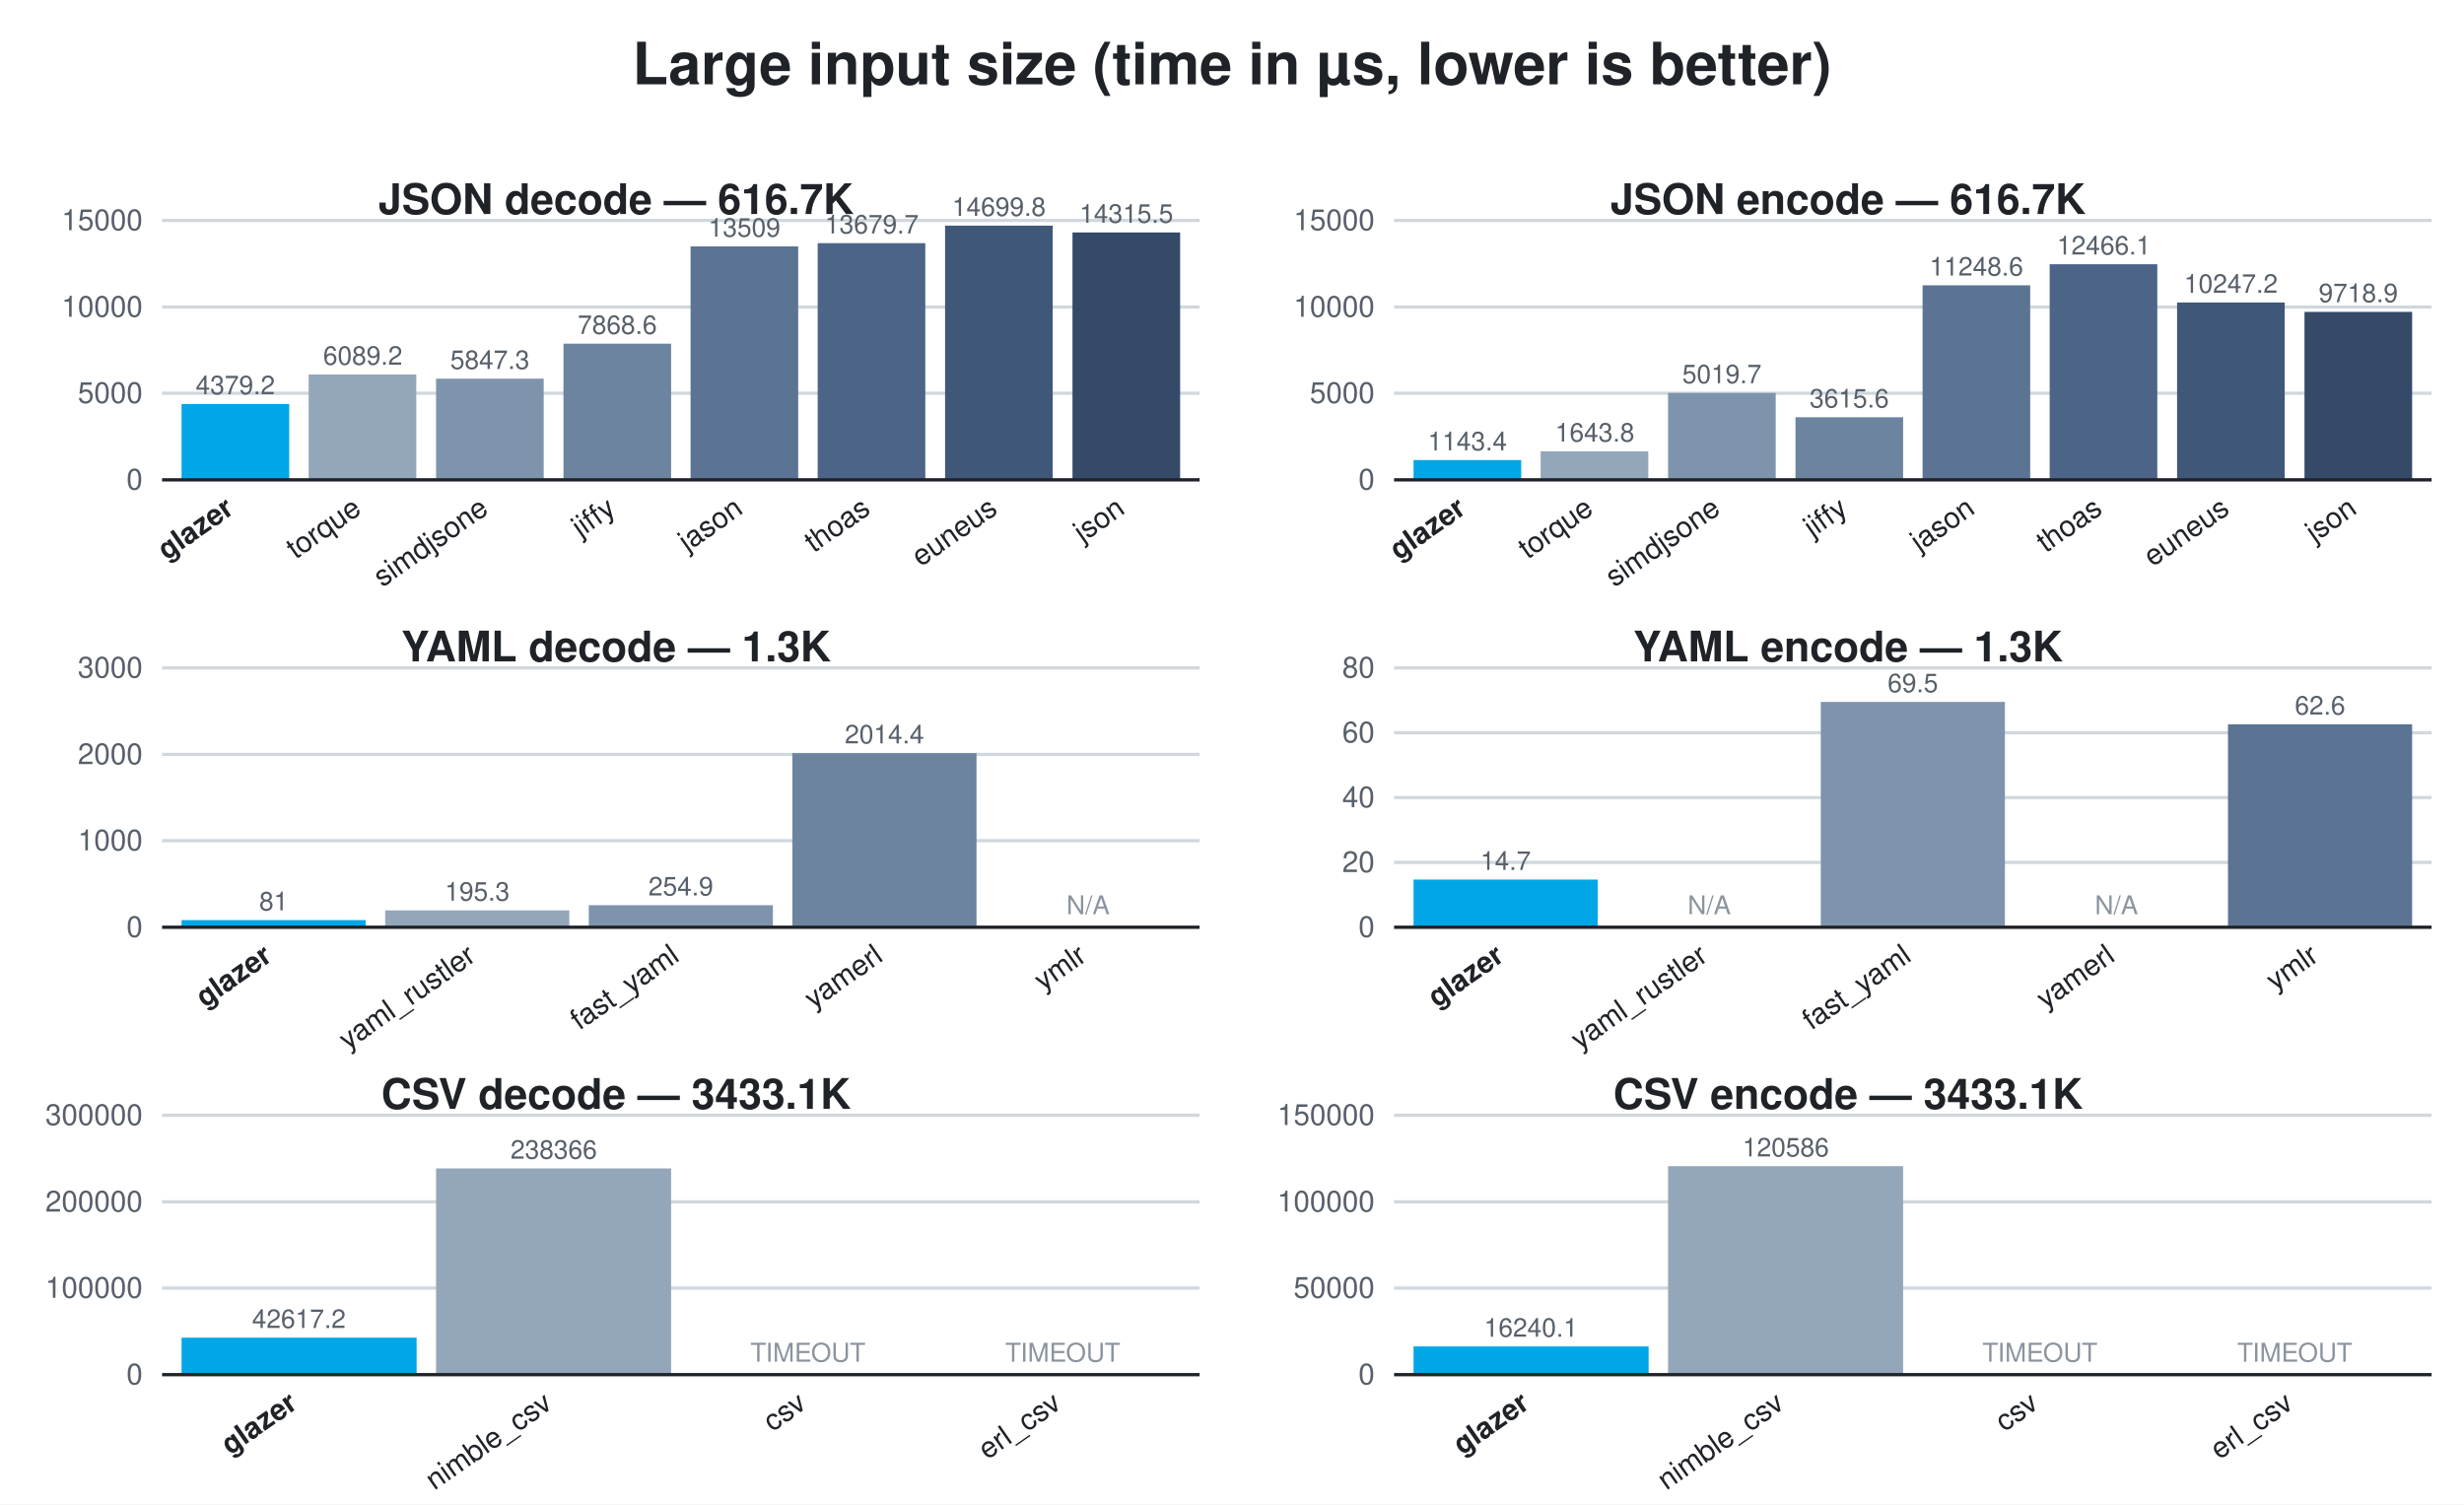
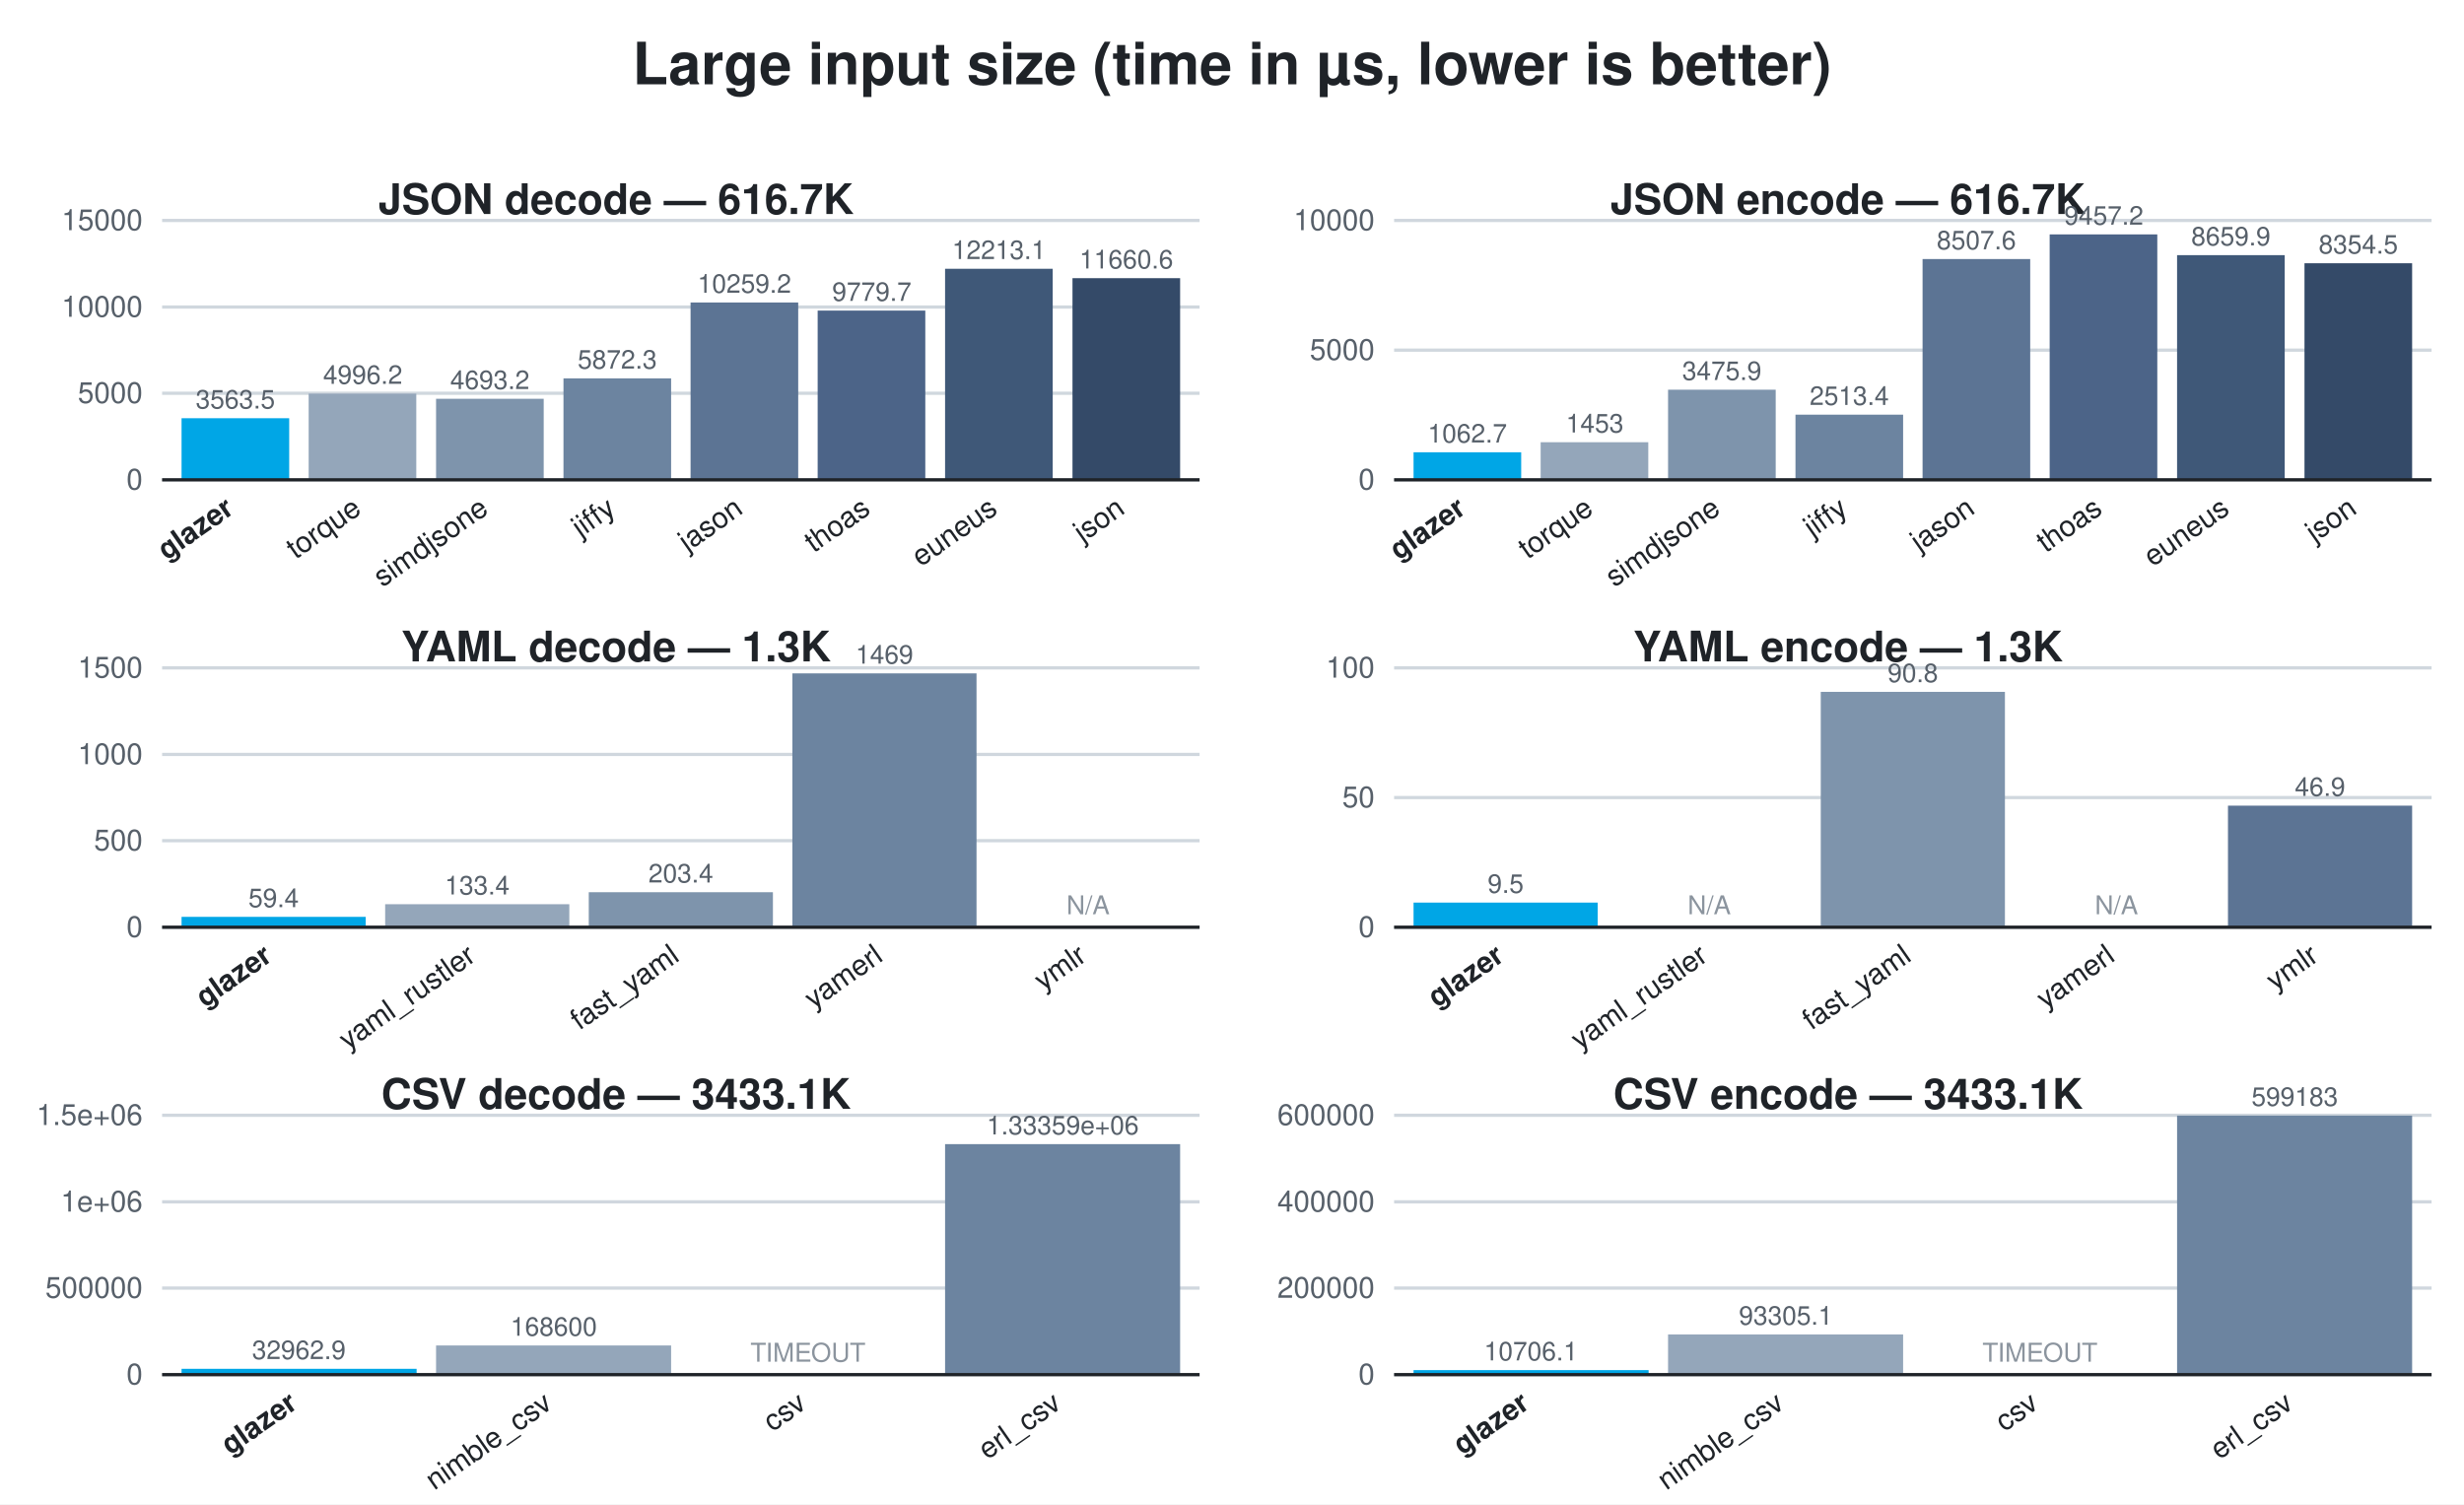
<svg xmlns="http://www.w3.org/2000/svg" width="760" height="464" viewBox="0 0 760 464" font-family="Helvetica, Arial, sans-serif">
  <style>
    .bg     { fill: #ffffff; }
    .fg     { fill: #1f2328; }
    .muted  { fill: #57606a; }
    .faint  { fill: #8b949e; }
    .grid   { stroke: #d0d7de; }
    .axis   { stroke: #1f2328; }
    .bar-0 { fill: #aab8c8; }
    .bar-1 { fill: #94a6ba; }
    .bar-2 { fill: #7e94ac; }
    .bar-3 { fill: #6c84a0; }
    .bar-4 { fill: #5c7494; }
    .bar-5 { fill: #4c6488; }
    .bar-6 { fill: #3f5878; }
    .bar-7 { fill: #344a68; }
    .bar-8 { fill: #2a3c58; }
    .bar-9 { fill: #1f2e48; }
    .bar-glazer { fill: #00a6e6; }
    @media (prefers-color-scheme: dark) {
      .bg     { fill: #0d1117; }
      .fg     { fill: #e6edf3; }
      .muted  { fill: #c9d1d9; }
      .faint  { fill: #8b949e; }
      .grid   { stroke: #30363d; }
      .axis   { stroke: #e6edf3; }
      .bar-0 { fill: #9aacc0; }
      .bar-1 { fill: #8398b0; }
      .bar-2 { fill: #6e84a0; }
      .bar-3 { fill: #5c7290; }
      .bar-4 { fill: #4c6080; }
      .bar-5 { fill: #3e5070; }
      .bar-6 { fill: #324060; }
      .bar-7 { fill: #283450; }
      .bar-8 { fill: #1f2840; }
      .bar-9 { fill: #161c30; }
      .bar-glazer { fill: #00b5fe; }
    }
  </style>
  <rect width="760" height="464" class="bg" />
  <text x="380.0" y="26" text-anchor="middle" font-size="18" font-weight="bold" class="fg">Large input size (time in µs, lower is better)</text>
  <text x="190.0" y="66.0" text-anchor="middle" font-size="13" font-weight="bold" class="fg">JSON decode — 616.7K</text>
  <line x1="50.0" y1="148.0" x2="370.0" y2="148.0" class="grid" stroke-width="1" />
  <text x="44.0" y="151.0" text-anchor="end" font-size="9" class="muted">0</text>
  <line x1="50.0" y1="121.3" x2="370.0" y2="121.3" class="grid" stroke-width="1" />
  <text x="44.0" y="124.3" text-anchor="end" font-size="9" class="muted">5000</text>
  <line x1="50.0" y1="94.7" x2="370.0" y2="94.7" class="grid" stroke-width="1" />
  <text x="44.0" y="97.7" text-anchor="end" font-size="9" class="muted">10000</text>
  <line x1="50.0" y1="68.0" x2="370.0" y2="68.0" class="grid" stroke-width="1" />
  <text x="44.0" y="71.0" text-anchor="end" font-size="9" class="muted">15000</text>
-   <rect x="56.0" y="124.6" width="33.2" height="23.4" class="bar-glazer" />
-   <text x="72.6" y="121.6" text-anchor="middle" font-size="8" class="muted">4379.2</text>
+   <rect x="56.0" y="129.0" width="33.2" height="19.0" class="bar-glazer" />
+   <text x="72.6" y="126.0" text-anchor="middle" font-size="8" class="muted">3563.5</text>
  <text x="72.6" y="158.0" text-anchor="end" font-size="9" class="fg" font-weight="bold" transform="rotate(-35 72.6,158.0)">glazer</text>
-   <rect x="95.2" y="115.5" width="33.2" height="32.5" class="bar-1" />
-   <text x="111.9" y="112.5" text-anchor="middle" font-size="8" class="muted">6089.2</text>
+   <rect x="95.2" y="121.4" width="33.2" height="26.6" class="bar-1" />
+   <text x="111.9" y="118.4" text-anchor="middle" font-size="8" class="muted">4996.2</text>
  <text x="111.9" y="158.0" text-anchor="end" font-size="9" class="fg" transform="rotate(-35 111.9,158.0)">torque</text>
-   <rect x="134.5" y="116.8" width="33.2" height="31.2" class="bar-2" />
-   <text x="151.1" y="113.8" text-anchor="middle" font-size="8" class="muted">5847.3</text>
+   <rect x="134.5" y="123.0" width="33.2" height="25.0" class="bar-2" />
+   <text x="151.1" y="120.0" text-anchor="middle" font-size="8" class="muted">4693.2</text>
  <text x="151.1" y="158.0" text-anchor="end" font-size="9" class="fg" transform="rotate(-35 151.1,158.0)">simdjsone</text>
-   <rect x="173.8" y="106.0" width="33.2" height="42.0" class="bar-3" />
-   <text x="190.4" y="103.0" text-anchor="middle" font-size="8" class="muted">7868.6</text>
+   <rect x="173.8" y="116.7" width="33.2" height="31.3" class="bar-3" />
+   <text x="190.4" y="113.7" text-anchor="middle" font-size="8" class="muted">5872.3</text>
  <text x="190.4" y="158.0" text-anchor="end" font-size="9" class="fg" transform="rotate(-35 190.4,158.0)">jiffy</text>
-   <rect x="213.0" y="76.0" width="33.2" height="72.0" class="bar-4" />
-   <text x="229.6" y="73.0" text-anchor="middle" font-size="8" class="muted">13509</text>
+   <rect x="213.0" y="93.3" width="33.2" height="54.7" class="bar-4" />
+   <text x="229.6" y="90.3" text-anchor="middle" font-size="8" class="muted">10259.2</text>
  <text x="229.6" y="158.0" text-anchor="end" font-size="9" class="fg" transform="rotate(-35 229.6,158.0)">jason</text>
-   <rect x="252.2" y="75.0" width="33.2" height="73.0" class="bar-5" />
-   <text x="268.9" y="72.0" text-anchor="middle" font-size="8" class="muted">13679.7</text>
+   <rect x="252.2" y="95.8" width="33.2" height="52.2" class="bar-5" />
+   <text x="268.9" y="92.8" text-anchor="middle" font-size="8" class="muted">9779.7</text>
  <text x="268.9" y="158.0" text-anchor="end" font-size="9" class="fg" transform="rotate(-35 268.9,158.0)">thoas</text>
-   <rect x="291.5" y="69.6" width="33.2" height="78.4" class="bar-6" />
-   <text x="308.1" y="66.6" text-anchor="middle" font-size="8" class="muted">14699.8</text>
+   <rect x="291.5" y="82.9" width="33.2" height="65.1" class="bar-6" />
+   <text x="308.1" y="79.9" text-anchor="middle" font-size="8" class="muted">12213.1</text>
  <text x="308.1" y="158.0" text-anchor="end" font-size="9" class="fg" transform="rotate(-35 308.1,158.0)">euneus</text>
-   <rect x="330.8" y="71.7" width="33.2" height="76.3" class="bar-7" />
-   <text x="347.4" y="68.7" text-anchor="middle" font-size="8" class="muted">14315.5</text>
+   <rect x="330.8" y="85.8" width="33.2" height="62.2" class="bar-7" />
+   <text x="347.4" y="82.8" text-anchor="middle" font-size="8" class="muted">11660.6</text>
  <text x="347.4" y="158.0" text-anchor="end" font-size="9" class="fg" transform="rotate(-35 347.4,158.0)">json</text>
  <line x1="50.0" y1="148.0" x2="370.0" y2="148.0" class="axis" stroke-width="1" />
  <text x="570.0" y="66.0" text-anchor="middle" font-size="13" font-weight="bold" class="fg">JSON encode — 616.7K</text>
  <line x1="430.0" y1="148.0" x2="750.0" y2="148.0" class="grid" stroke-width="1" />
  <text x="424.0" y="151.0" text-anchor="end" font-size="9" class="muted">0</text>
-   <line x1="430.0" y1="121.3" x2="750.0" y2="121.3" class="grid" stroke-width="1" />
-   <text x="424.0" y="124.3" text-anchor="end" font-size="9" class="muted">5000</text>
-   <line x1="430.0" y1="94.7" x2="750.0" y2="94.7" class="grid" stroke-width="1" />
-   <text x="424.0" y="97.7" text-anchor="end" font-size="9" class="muted">10000</text>
+   <line x1="430.0" y1="108.0" x2="750.0" y2="108.0" class="grid" stroke-width="1" />
+   <text x="424.0" y="111.0" text-anchor="end" font-size="9" class="muted">5000</text>
  <line x1="430.0" y1="68.0" x2="750.0" y2="68.0" class="grid" stroke-width="1" />
-   <text x="424.0" y="71.0" text-anchor="end" font-size="9" class="muted">15000</text>
-   <rect x="436.0" y="141.9" width="33.2" height="6.1" class="bar-glazer" />
-   <text x="452.6" y="138.9" text-anchor="middle" font-size="8" class="muted">1143.4</text>
+   <text x="424.0" y="71.0" text-anchor="end" font-size="9" class="muted">10000</text>
+   <rect x="436.0" y="139.5" width="33.2" height="8.5" class="bar-glazer" />
+   <text x="452.6" y="136.5" text-anchor="middle" font-size="8" class="muted">1062.7</text>
  <text x="452.6" y="158.0" text-anchor="end" font-size="9" class="fg" font-weight="bold" transform="rotate(-35 452.6,158.0)">glazer</text>
-   <rect x="475.2" y="139.2" width="33.2" height="8.8" class="bar-1" />
-   <text x="491.9" y="136.2" text-anchor="middle" font-size="8" class="muted">1643.8</text>
+   <rect x="475.2" y="136.4" width="33.2" height="11.6" class="bar-1" />
+   <text x="491.9" y="133.4" text-anchor="middle" font-size="8" class="muted">1453</text>
  <text x="491.9" y="158.0" text-anchor="end" font-size="9" class="fg" transform="rotate(-35 491.9,158.0)">torque</text>
-   <rect x="514.5" y="121.2" width="33.2" height="26.8" class="bar-2" />
-   <text x="531.1" y="118.2" text-anchor="middle" font-size="8" class="muted">5019.7</text>
+   <rect x="514.5" y="120.2" width="33.2" height="27.8" class="bar-2" />
+   <text x="531.1" y="117.2" text-anchor="middle" font-size="8" class="muted">3475.9</text>
  <text x="531.1" y="158.0" text-anchor="end" font-size="9" class="fg" transform="rotate(-35 531.1,158.0)">simdjsone</text>
-   <rect x="553.8" y="128.7" width="33.2" height="19.3" class="bar-3" />
-   <text x="570.4" y="125.7" text-anchor="middle" font-size="8" class="muted">3615.6</text>
+   <rect x="553.8" y="127.9" width="33.2" height="20.1" class="bar-3" />
+   <text x="570.4" y="124.9" text-anchor="middle" font-size="8" class="muted">2513.4</text>
  <text x="570.4" y="158.0" text-anchor="end" font-size="9" class="fg" transform="rotate(-35 570.4,158.0)">jiffy</text>
-   <rect x="593.0" y="88.0" width="33.2" height="60.0" class="bar-4" />
-   <text x="609.6" y="85.0" text-anchor="middle" font-size="8" class="muted">11248.6</text>
+   <rect x="593.0" y="79.9" width="33.2" height="68.1" class="bar-4" />
+   <text x="609.6" y="76.9" text-anchor="middle" font-size="8" class="muted">8507.6</text>
  <text x="609.6" y="158.0" text-anchor="end" font-size="9" class="fg" transform="rotate(-35 609.6,158.0)">jason</text>
-   <rect x="632.2" y="81.5" width="33.2" height="66.5" class="bar-5" />
-   <text x="648.9" y="78.5" text-anchor="middle" font-size="8" class="muted">12466.1</text>
+   <rect x="632.2" y="72.3" width="33.2" height="75.7" class="bar-5" />
+   <text x="648.9" y="69.3" text-anchor="middle" font-size="8" class="muted">9457.2</text>
  <text x="648.9" y="158.0" text-anchor="end" font-size="9" class="fg" transform="rotate(-35 648.9,158.0)">thoas</text>
-   <rect x="671.5" y="93.3" width="33.2" height="54.7" class="bar-6" />
-   <text x="688.1" y="90.3" text-anchor="middle" font-size="8" class="muted">10247.2</text>
+   <rect x="671.5" y="78.7" width="33.2" height="69.3" class="bar-6" />
+   <text x="688.1" y="75.7" text-anchor="middle" font-size="8" class="muted">8659.9</text>
  <text x="688.1" y="158.0" text-anchor="end" font-size="9" class="fg" transform="rotate(-35 688.1,158.0)">euneus</text>
-   <rect x="710.8" y="96.2" width="33.2" height="51.8" class="bar-7" />
-   <text x="727.4" y="93.2" text-anchor="middle" font-size="8" class="muted">9718.9</text>
+   <rect x="710.8" y="81.2" width="33.2" height="66.8" class="bar-7" />
+   <text x="727.4" y="78.2" text-anchor="middle" font-size="8" class="muted">8354.5</text>
  <text x="727.4" y="158.0" text-anchor="end" font-size="9" class="fg" transform="rotate(-35 727.4,158.0)">json</text>
  <line x1="430.0" y1="148.0" x2="750.0" y2="148.0" class="axis" stroke-width="1" />
  <text x="190.0" y="204.0" text-anchor="middle" font-size="13" font-weight="bold" class="fg">YAML decode — 1.3K</text>
  <line x1="50.0" y1="286.0" x2="370.0" y2="286.0" class="grid" stroke-width="1" />
  <text x="44.0" y="289.0" text-anchor="end" font-size="9" class="muted">0</text>
  <line x1="50.0" y1="259.3" x2="370.0" y2="259.3" class="grid" stroke-width="1" />
-   <text x="44.0" y="262.3" text-anchor="end" font-size="9" class="muted">1000</text>
+   <text x="44.0" y="262.3" text-anchor="end" font-size="9" class="muted">500</text>
  <line x1="50.0" y1="232.7" x2="370.0" y2="232.7" class="grid" stroke-width="1" />
-   <text x="44.0" y="235.7" text-anchor="end" font-size="9" class="muted">2000</text>
+   <text x="44.0" y="235.7" text-anchor="end" font-size="9" class="muted">1000</text>
  <line x1="50.0" y1="206.0" x2="370.0" y2="206.0" class="grid" stroke-width="1" />
-   <text x="44.0" y="209.0" text-anchor="end" font-size="9" class="muted">3000</text>
-   <rect x="56.0" y="283.8" width="56.8" height="2.2" class="bar-glazer" />
-   <text x="84.4" y="280.8" text-anchor="middle" font-size="8" class="muted">81</text>
+   <text x="44.0" y="209.0" text-anchor="end" font-size="9" class="muted">1500</text>
+   <rect x="56.0" y="282.8" width="56.8" height="3.2" class="bar-glazer" />
+   <text x="84.4" y="279.8" text-anchor="middle" font-size="8" class="muted">59.4</text>
  <text x="84.4" y="296.0" text-anchor="end" font-size="9" class="fg" font-weight="bold" transform="rotate(-35 84.4,296.0)">glazer</text>
-   <rect x="118.8" y="280.8" width="56.8" height="5.2" class="bar-1" />
-   <text x="147.2" y="277.8" text-anchor="middle" font-size="8" class="muted">195.3</text>
+   <rect x="118.8" y="278.9" width="56.8" height="7.1" class="bar-1" />
+   <text x="147.2" y="275.9" text-anchor="middle" font-size="8" class="muted">133.4</text>
  <text x="147.2" y="296.0" text-anchor="end" font-size="9" class="fg" transform="rotate(-35 147.2,296.0)">yaml_rustler</text>
-   <rect x="181.6" y="279.2" width="56.8" height="6.8" class="bar-2" />
-   <text x="210.0" y="276.2" text-anchor="middle" font-size="8" class="muted">254.9</text>
+   <rect x="181.6" y="275.2" width="56.8" height="10.8" class="bar-2" />
+   <text x="210.0" y="272.2" text-anchor="middle" font-size="8" class="muted">203.4</text>
  <text x="210.0" y="296.0" text-anchor="end" font-size="9" class="fg" transform="rotate(-35 210.0,296.0)">fast_yaml</text>
-   <rect x="244.4" y="232.3" width="56.8" height="53.7" class="bar-3" />
-   <text x="272.8" y="229.3" text-anchor="middle" font-size="8" class="muted">2014.4</text>
+   <rect x="244.4" y="207.7" width="56.8" height="78.3" class="bar-3" />
+   <text x="272.8" y="204.7" text-anchor="middle" font-size="8" class="muted">1469</text>
  <text x="272.8" y="296.0" text-anchor="end" font-size="9" class="fg" transform="rotate(-35 272.8,296.0)">yamerl</text>
  <text x="335.6" y="282.0" text-anchor="middle" font-size="8" class="faint">N/A</text>
  <text x="335.6" y="296.0" text-anchor="end" font-size="9" class="fg" transform="rotate(-35 335.6,296.0)">ymlr</text>
  <line x1="50.0" y1="286.0" x2="370.0" y2="286.0" class="axis" stroke-width="1" />
  <text x="570.0" y="204.0" text-anchor="middle" font-size="13" font-weight="bold" class="fg">YAML encode — 1.3K</text>
  <line x1="430.0" y1="286.0" x2="750.0" y2="286.0" class="grid" stroke-width="1" />
  <text x="424.0" y="289.0" text-anchor="end" font-size="9" class="muted">0</text>
-   <line x1="430.0" y1="266.0" x2="750.0" y2="266.0" class="grid" stroke-width="1" />
-   <text x="424.0" y="269.0" text-anchor="end" font-size="9" class="muted">20</text>
  <line x1="430.0" y1="246.0" x2="750.0" y2="246.0" class="grid" stroke-width="1" />
-   <text x="424.0" y="249.0" text-anchor="end" font-size="9" class="muted">40</text>
-   <line x1="430.0" y1="226.0" x2="750.0" y2="226.0" class="grid" stroke-width="1" />
-   <text x="424.0" y="229.0" text-anchor="end" font-size="9" class="muted">60</text>
+   <text x="424.0" y="249.0" text-anchor="end" font-size="9" class="muted">50</text>
  <line x1="430.0" y1="206.0" x2="750.0" y2="206.0" class="grid" stroke-width="1" />
-   <text x="424.0" y="209.0" text-anchor="end" font-size="9" class="muted">80</text>
-   <rect x="436.0" y="271.3" width="56.8" height="14.7" class="bar-glazer" />
-   <text x="464.4" y="268.3" text-anchor="middle" font-size="8" class="muted">14.7</text>
+   <text x="424.0" y="209.0" text-anchor="end" font-size="9" class="muted">100</text>
+   <rect x="436.0" y="278.4" width="56.8" height="7.6" class="bar-glazer" />
+   <text x="464.4" y="275.4" text-anchor="middle" font-size="8" class="muted">9.5</text>
  <text x="464.4" y="296.0" text-anchor="end" font-size="9" class="fg" font-weight="bold" transform="rotate(-35 464.4,296.0)">glazer</text>
  <text x="527.2" y="282.0" text-anchor="middle" font-size="8" class="faint">N/A</text>
  <text x="527.2" y="296.0" text-anchor="end" font-size="9" class="fg" transform="rotate(-35 527.2,296.0)">yaml_rustler</text>
-   <rect x="561.6" y="216.5" width="56.8" height="69.5" class="bar-2" />
-   <text x="590.0" y="213.5" text-anchor="middle" font-size="8" class="muted">69.5</text>
+   <rect x="561.6" y="213.4" width="56.8" height="72.6" class="bar-2" />
+   <text x="590.0" y="210.4" text-anchor="middle" font-size="8" class="muted">90.8</text>
  <text x="590.0" y="296.0" text-anchor="end" font-size="9" class="fg" transform="rotate(-35 590.0,296.0)">fast_yaml</text>
  <text x="652.8" y="282.0" text-anchor="middle" font-size="8" class="faint">N/A</text>
  <text x="652.8" y="296.0" text-anchor="end" font-size="9" class="fg" transform="rotate(-35 652.8,296.0)">yamerl</text>
-   <rect x="687.2" y="223.4" width="56.8" height="62.6" class="bar-4" />
-   <text x="715.6" y="220.4" text-anchor="middle" font-size="8" class="muted">62.6</text>
+   <rect x="687.2" y="248.5" width="56.8" height="37.5" class="bar-4" />
+   <text x="715.6" y="245.5" text-anchor="middle" font-size="8" class="muted">46.9</text>
  <text x="715.6" y="296.0" text-anchor="end" font-size="9" class="fg" transform="rotate(-35 715.6,296.0)">ymlr</text>
  <line x1="430.0" y1="286.0" x2="750.0" y2="286.0" class="axis" stroke-width="1" />
  <text x="190.0" y="342.0" text-anchor="middle" font-size="13" font-weight="bold" class="fg">CSV decode — 3433.1K</text>
  <line x1="50.0" y1="424.0" x2="370.0" y2="424.0" class="grid" stroke-width="1" />
  <text x="44.0" y="427.0" text-anchor="end" font-size="9" class="muted">0</text>
  <line x1="50.0" y1="397.3" x2="370.0" y2="397.3" class="grid" stroke-width="1" />
-   <text x="44.0" y="400.3" text-anchor="end" font-size="9" class="muted">100000</text>
+   <text x="44.0" y="400.3" text-anchor="end" font-size="9" class="muted">500000</text>
  <line x1="50.0" y1="370.7" x2="370.0" y2="370.7" class="grid" stroke-width="1" />
-   <text x="44.0" y="373.7" text-anchor="end" font-size="9" class="muted">200000</text>
+   <text x="44.0" y="373.7" text-anchor="end" font-size="9" class="muted">1e+06</text>
  <line x1="50.0" y1="344.0" x2="370.0" y2="344.0" class="grid" stroke-width="1" />
-   <text x="44.0" y="347.0" text-anchor="end" font-size="9" class="muted">300000</text>
-   <rect x="56.0" y="412.6" width="72.5" height="11.4" class="bar-glazer" />
-   <text x="92.2" y="409.6" text-anchor="middle" font-size="8" class="muted">42617.2</text>
+   <text x="44.0" y="347.0" text-anchor="end" font-size="9" class="muted">1.5e+06</text>
+   <rect x="56.0" y="422.2" width="72.5" height="1.8" class="bar-glazer" />
+   <text x="92.2" y="419.2" text-anchor="middle" font-size="8" class="muted">32962.9</text>
  <text x="92.2" y="434.0" text-anchor="end" font-size="9" class="fg" font-weight="bold" transform="rotate(-35 92.2,434.0)">glazer</text>
-   <rect x="134.5" y="360.4" width="72.5" height="63.6" class="bar-1" />
-   <text x="170.8" y="357.4" text-anchor="middle" font-size="8" class="muted">238366</text>
+   <rect x="134.5" y="415.0" width="72.5" height="9.0" class="bar-1" />
+   <text x="170.8" y="412.0" text-anchor="middle" font-size="8" class="muted">168600</text>
  <text x="170.8" y="434.0" text-anchor="end" font-size="9" class="fg" transform="rotate(-35 170.8,434.0)">nimble_csv</text>
  <text x="249.2" y="420.0" text-anchor="middle" font-size="8" class="faint">TIMEOUT</text>
  <text x="249.2" y="434.0" text-anchor="end" font-size="9" class="fg" transform="rotate(-35 249.2,434.0)">csv</text>
-   <text x="327.8" y="420.0" text-anchor="middle" font-size="8" class="faint">TIMEOUT</text>
+   <rect x="291.5" y="352.9" width="72.5" height="71.1" class="bar-3" />
+   <text x="327.8" y="349.9" text-anchor="middle" font-size="8" class="muted">1.33359e+06</text>
  <text x="327.8" y="434.0" text-anchor="end" font-size="9" class="fg" transform="rotate(-35 327.8,434.0)">erl_csv</text>
  <line x1="50.0" y1="424.0" x2="370.0" y2="424.0" class="axis" stroke-width="1" />
  <text x="570.0" y="342.0" text-anchor="middle" font-size="13" font-weight="bold" class="fg">CSV encode — 3433.1K</text>
  <line x1="430.0" y1="424.0" x2="750.0" y2="424.0" class="grid" stroke-width="1" />
  <text x="424.0" y="427.0" text-anchor="end" font-size="9" class="muted">0</text>
  <line x1="430.0" y1="397.3" x2="750.0" y2="397.3" class="grid" stroke-width="1" />
-   <text x="424.0" y="400.3" text-anchor="end" font-size="9" class="muted">50000</text>
+   <text x="424.0" y="400.3" text-anchor="end" font-size="9" class="muted">200000</text>
  <line x1="430.0" y1="370.7" x2="750.0" y2="370.7" class="grid" stroke-width="1" />
-   <text x="424.0" y="373.7" text-anchor="end" font-size="9" class="muted">100000</text>
+   <text x="424.0" y="373.7" text-anchor="end" font-size="9" class="muted">400000</text>
  <line x1="430.0" y1="344.0" x2="750.0" y2="344.0" class="grid" stroke-width="1" />
-   <text x="424.0" y="347.0" text-anchor="end" font-size="9" class="muted">150000</text>
-   <rect x="436.0" y="415.3" width="72.5" height="8.7" class="bar-glazer" />
-   <text x="472.2" y="412.3" text-anchor="middle" font-size="8" class="muted">16240.1</text>
+   <text x="424.0" y="347.0" text-anchor="end" font-size="9" class="muted">600000</text>
+   <rect x="436.0" y="422.6" width="72.5" height="1.4" class="bar-glazer" />
+   <text x="472.2" y="419.6" text-anchor="middle" font-size="8" class="muted">10706.1</text>
  <text x="472.2" y="434.0" text-anchor="end" font-size="9" class="fg" font-weight="bold" transform="rotate(-35 472.2,434.0)">glazer</text>
-   <rect x="514.5" y="359.7" width="72.5" height="64.3" class="bar-1" />
-   <text x="550.8" y="356.7" text-anchor="middle" font-size="8" class="muted">120586</text>
+   <rect x="514.5" y="411.6" width="72.5" height="12.4" class="bar-1" />
+   <text x="550.8" y="408.6" text-anchor="middle" font-size="8" class="muted">93305.1</text>
  <text x="550.8" y="434.0" text-anchor="end" font-size="9" class="fg" transform="rotate(-35 550.8,434.0)">nimble_csv</text>
  <text x="629.2" y="420.0" text-anchor="middle" font-size="8" class="faint">TIMEOUT</text>
  <text x="629.2" y="434.0" text-anchor="end" font-size="9" class="fg" transform="rotate(-35 629.2,434.0)">csv</text>
-   <text x="707.8" y="420.0" text-anchor="middle" font-size="8" class="faint">TIMEOUT</text>
+   <rect x="671.5" y="344.1" width="72.5" height="79.9" class="bar-3" />
+   <text x="707.8" y="341.1" text-anchor="middle" font-size="8" class="muted">599183</text>
  <text x="707.8" y="434.0" text-anchor="end" font-size="9" class="fg" transform="rotate(-35 707.8,434.0)">erl_csv</text>
  <line x1="430.0" y1="424.0" x2="750.0" y2="424.0" class="axis" stroke-width="1" />
</svg>
